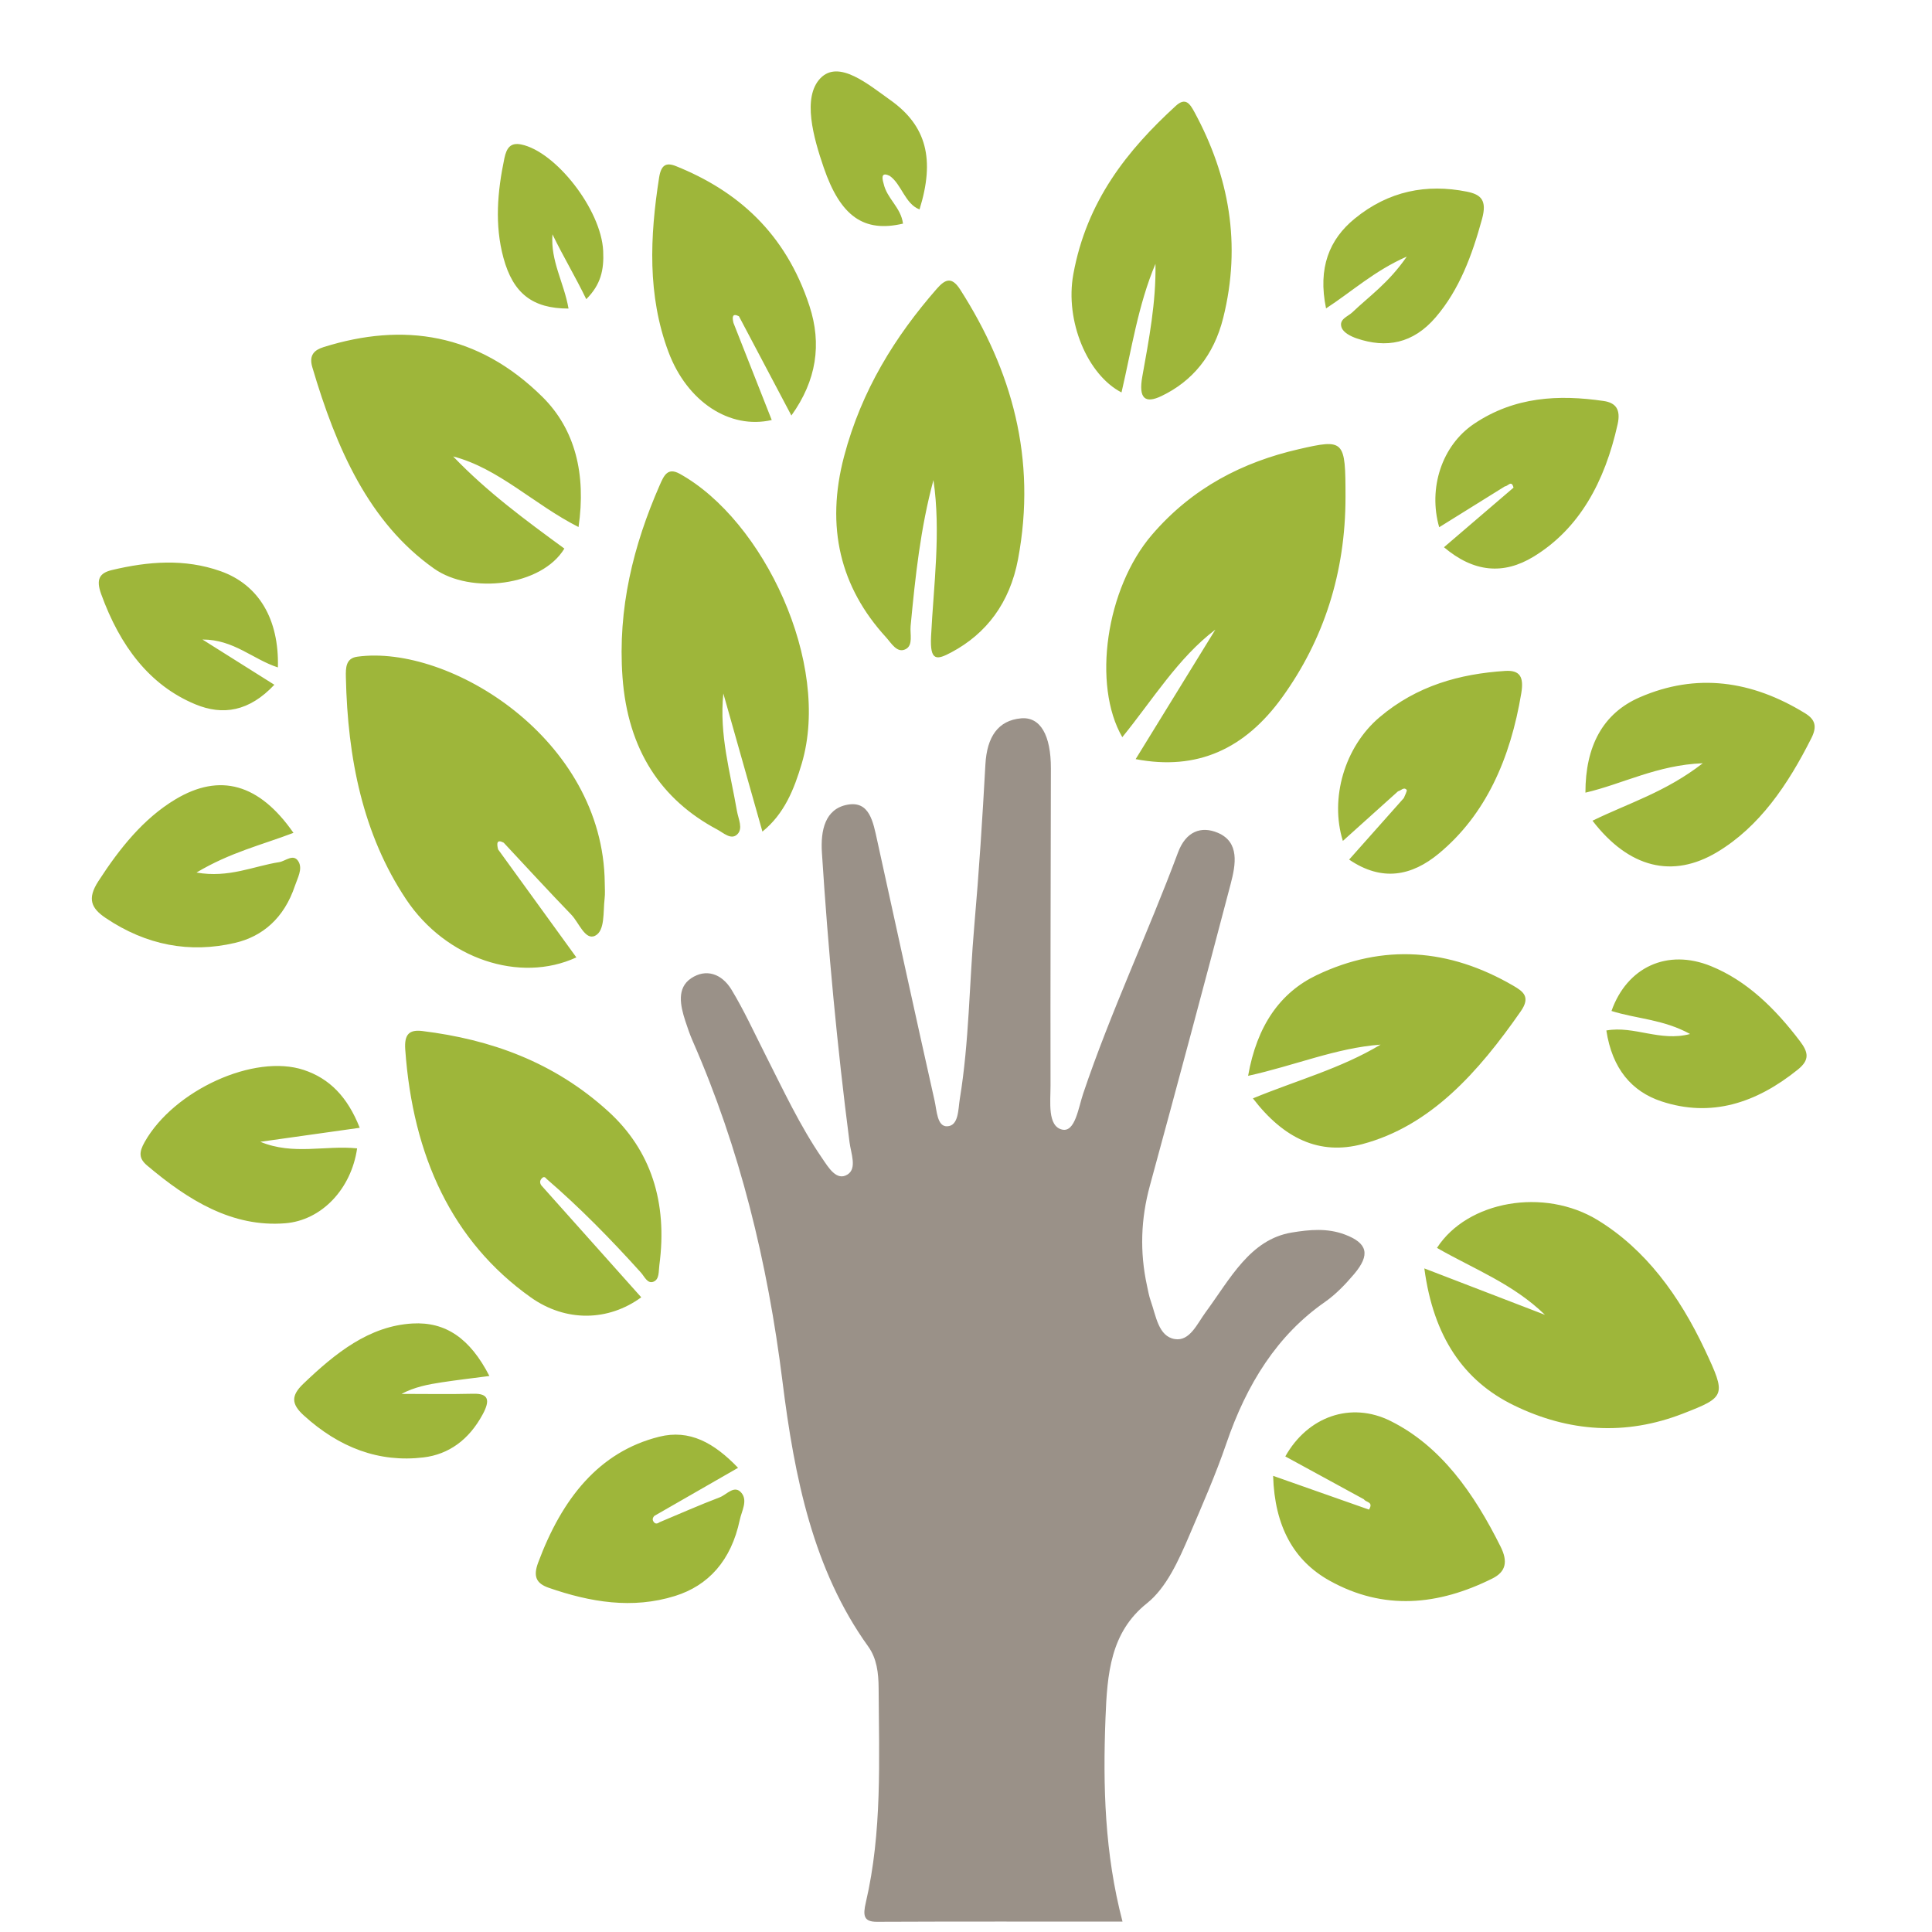
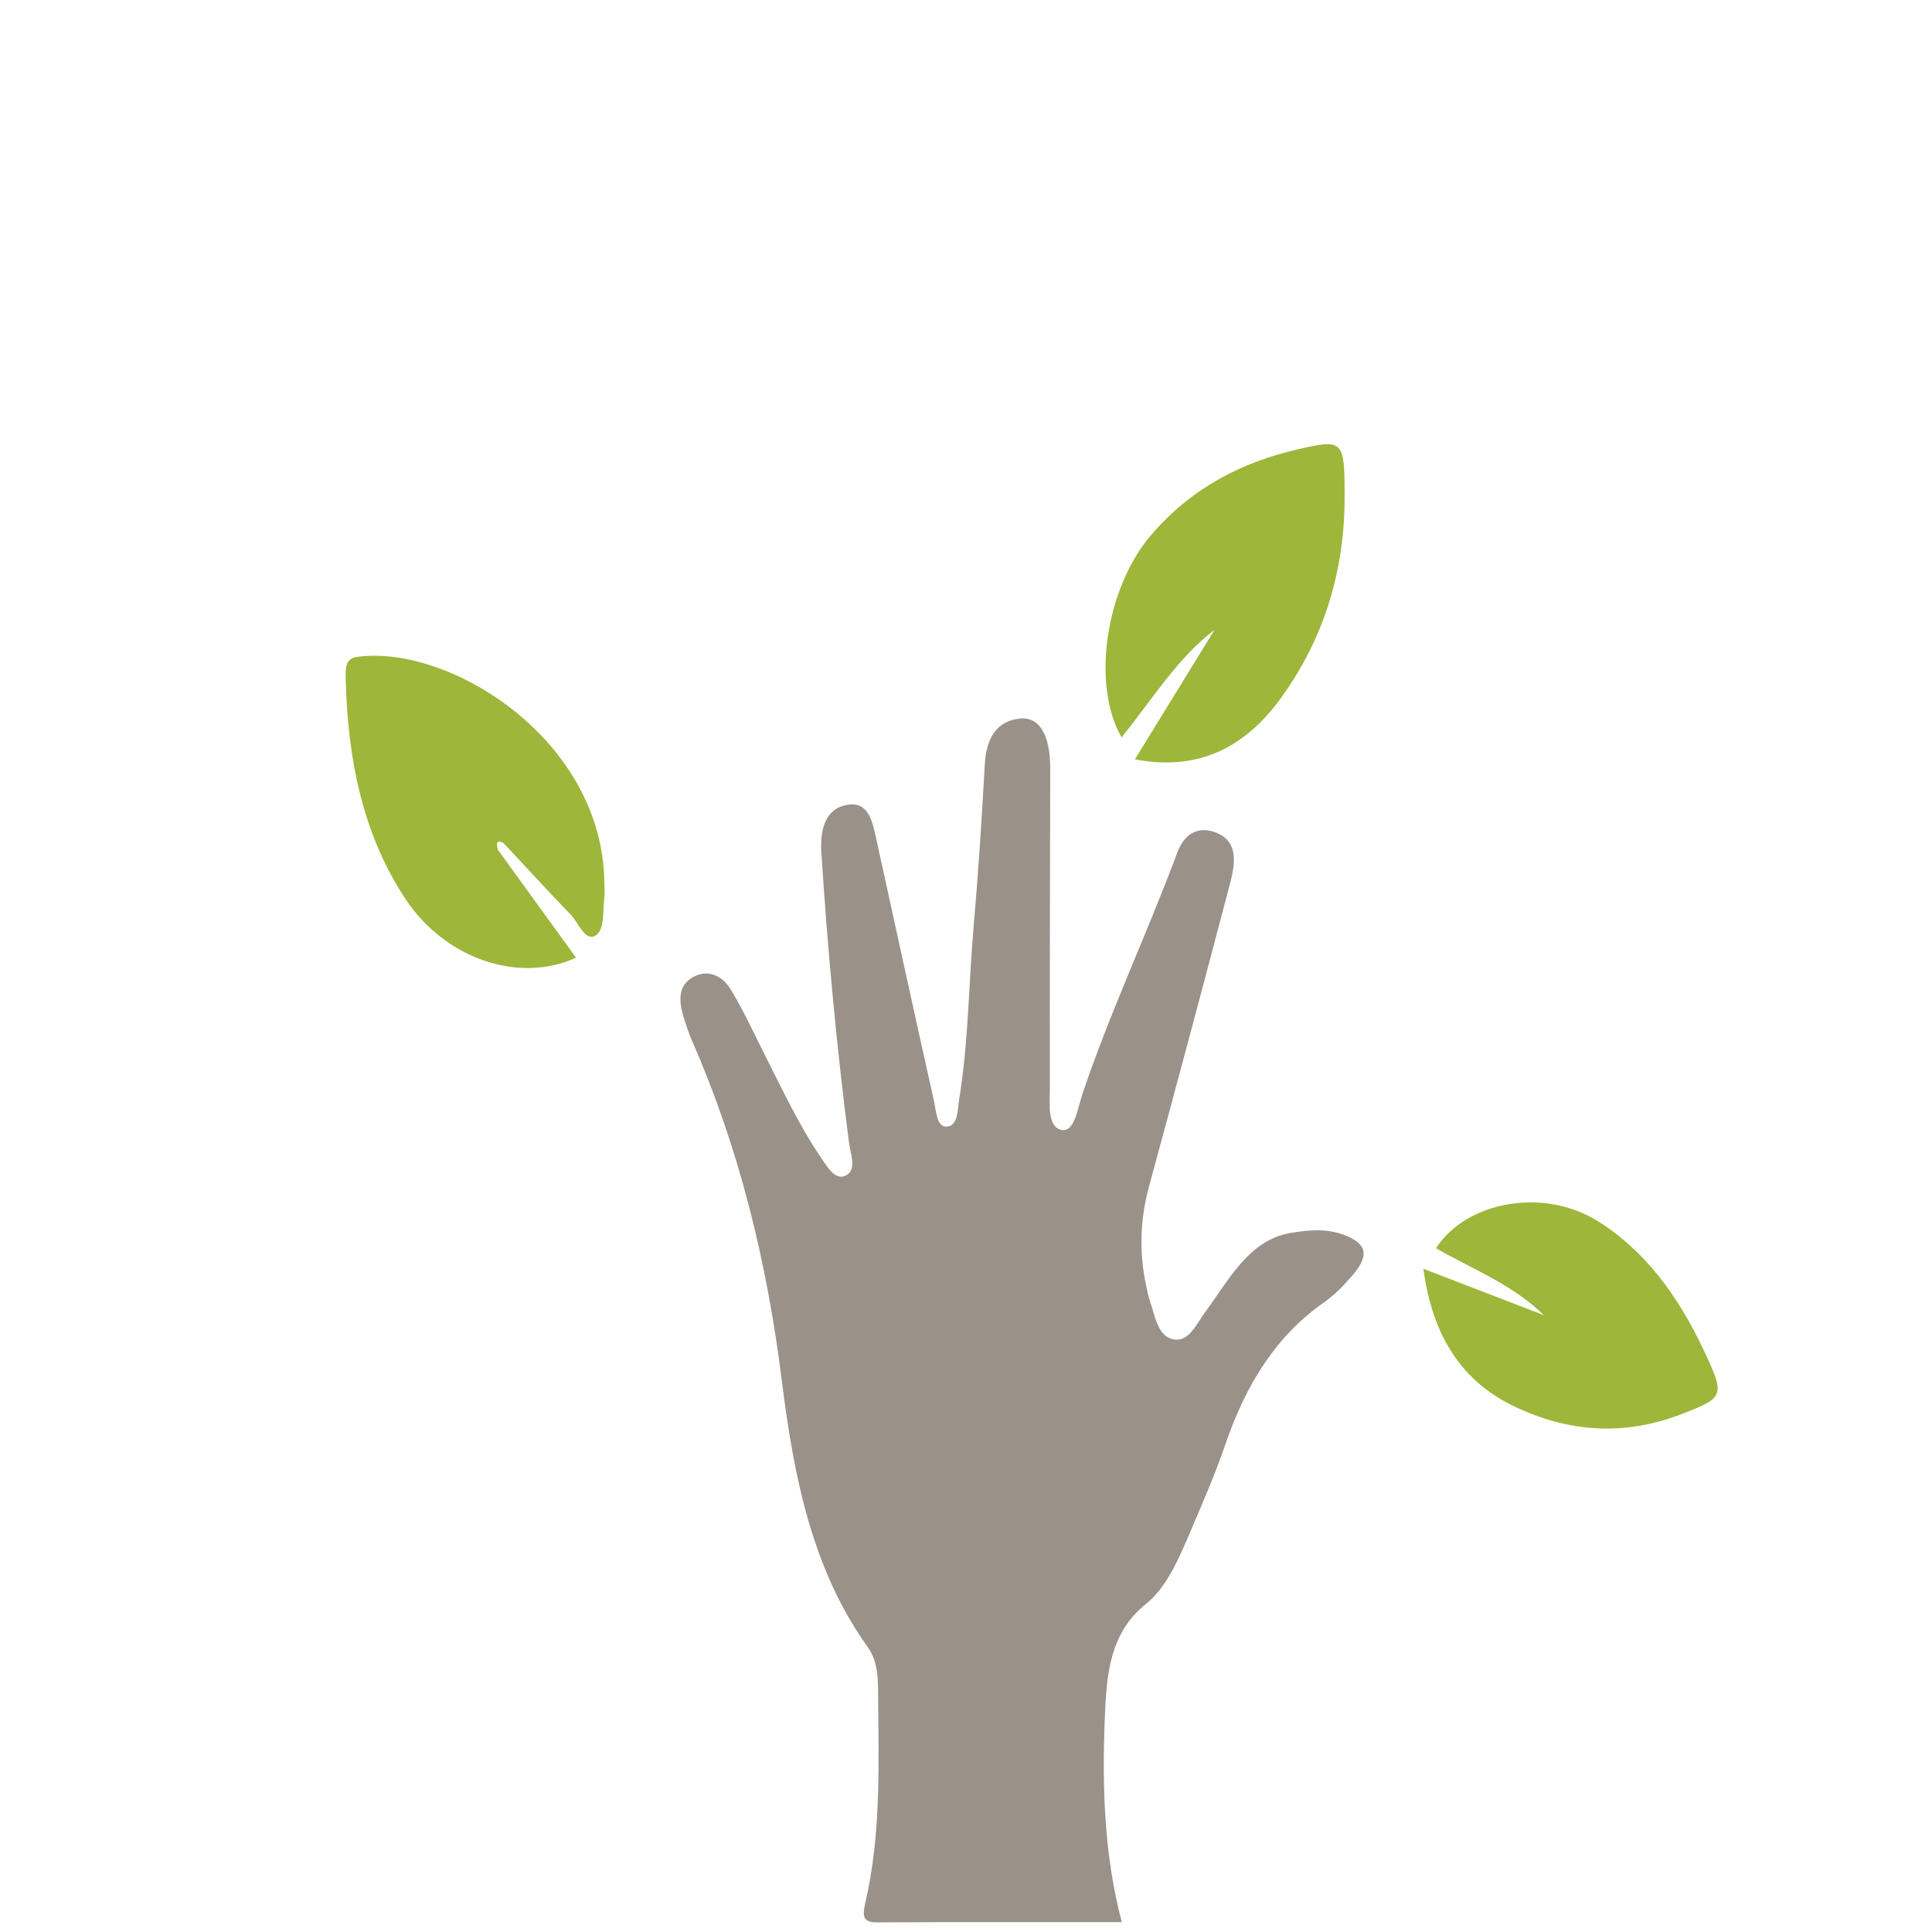
- <svg xmlns="http://www.w3.org/2000/svg" width="180" height="180" preserveAspectRatio="xMidYMid" version="1.1" id="svg3745">
-   <defs id="defs3749" />
-   <g id="g3736" transform="translate(-0.383,-51.74003)">
-     <rect id="canvas_background" height="402" width="582" y="-1" x="-1" style="fill:none" />
+ <svg xmlns="http://www.w3.org/2000/svg" width="180" height="180" preserveAspectRatio="xMidYMid">
+   <g transform="translate(-.383 -51.74)">
+     <path fill="none" d="M-1-1h582v402h-582z" />
  </g>
-   <g id="g3743" transform="matrix(0.6294426,0,0,0.7457763,8.315417,6.223063)">
-     <g id="svg_4">
-       <path id="svg_5" d="m 152.94,231.717 c -12.345,0 -24.347,-0.023 -36.35,0.023 -1.973,0.006 -2.095,-0.781 -1.64,-2.43 2.424,-8.786 1.952,-17.792 1.89,-26.762 -0.013,-1.908 -0.275,-3.712 -1.536,-5.196 -8.145,-9.558 -10.925,-21.108 -12.7,-33.147 -2.187,-14.83 -6.324,-29.109 -13.278,-42.48 -0.423,-0.815 -0.774,-1.675 -1.105,-2.536 -0.749,-1.942 -1.275,-4.1 0.857,-5.315 2.185,-1.243 4.53,-0.608 5.992,1.428 1.841,2.565 3.356,5.364 4.985,8.079 2.65,4.413 5.142,8.932 8.401,12.94 0.944,1.163 2.159,2.944 3.799,2.053 1.404,-0.765 0.492,-2.626 0.278,-4.022 -1.834,-12.002 -3.167,-24.063 -4.087,-36.167 -0.213,-2.79 0.458,-5.485 3.786,-6.001 3.263,-0.507 3.79,2.138 4.4,4.476 2.824,10.846 5.618,21.696 8.498,32.526 0.318,1.193 0.365,3.203 1.825,3.175 1.754,-0.034 1.644,-2.097 1.904,-3.438 1.387,-7.146 1.398,-14.433 2.145,-21.648 0.695,-6.69 1.205,-13.402 1.64,-20.115 0.226,-3.464 1.885,-5.507 5.277,-5.765 2.877,-0.218 4.424,2.133 4.417,6.249 -0.02,13.207 -0.085,26.413 -0.053,39.619 0.005,2.023 -0.484,5.097 1.726,5.511 1.914,0.36 2.395,-2.717 3.1,-4.485 4.115,-10.308 9.565,-19.991 14.04,-30.131 1.164,-2.64 3.428,-3.351 5.907,-2.459 3.239,1.167 2.643,3.964 1.891,6.381 a 3638.687,3638.687 0 0 1 -11.96,37.704 c -1.344,4.153 -1.508,8.27 -0.432,12.465 0.165,0.639 0.295,1.294 0.548,1.898 0.8,1.91 1.143,4.468 3.585,4.797 2.205,0.297 3.288,-1.906 4.557,-3.362 3.615,-4.14 6.556,-9.09 12.75,-9.95 2.641,-0.368 5.25,-0.572 7.841,0.247 3.377,1.072 3.822,2.514 1.365,4.96 -1.3,1.297 -2.732,2.543 -4.304,3.47 -7.032,4.13 -11.567,10.214 -14.588,17.671 -1.583,3.908 -3.549,7.661 -5.45,11.43 -1.616,3.2 -3.434,6.61 -6.304,8.537 -5.403,3.631 -5.886,8.787 -6.139,14.389 -0.384,8.463 -0.127,16.85 2.522,25.38 z" style="fill:#9a9188" />
-       <path id="svg_6" d="m 60.515,97.767 c 3.855,4.489 7.709,8.977 11.585,13.493 -8.38,3.266 -19.314,0.183 -25.187,-7.24 -6.411,-8.108 -8.67,-17.623 -8.928,-27.746 -0.033,-1.214 -0.015,-2.38 1.687,-2.578 13.598,-1.585 36.417,10.243 36.63,28.265 0.006,0.661 0.07,1.33 -0.023,1.979 -0.232,1.649 0.08,3.993 -1.4,4.613 -1.48,0.623 -2.391,-1.638 -3.534,-2.635 -3.375,-2.947 -6.673,-5.983 -10,-8.987 -1.012,-0.45 -1.062,0.051 -0.83,0.836 m 106.164,-27.45 c -5.523,3.53 -9.303,8.8 -13.771,13.432 -4.47,-6.512 -2.424,-18.582 4.383,-25.278 6.029,-5.93 13.509,-9.098 21.692,-10.692 6.814,-1.327 6.959,-1.17 6.963,5.944 0.007,9.506 -3.243,17.871 -9.36,25.032 -5.526,6.468 -12.582,9.213 -21.702,7.737 4.11,-5.638 7.954,-10.906 11.795,-16.175 m 48.795,85.598 c -4.755,-3.895 -10.556,-5.729 -15.99,-8.363 4.503,-5.882 15.86,-7.577 23.816,-3.46 7.044,3.647 12.05,9.391 15.856,16.223 3.17,5.689 3.07,5.863 -3.27,7.94 -8.473,2.778 -16.878,2.319 -25.048,-1.048 -7.377,-3.041 -11.88,-8.532 -13.223,-17.093 l 17.86,5.801 M 124.956,51.631 c -1.922,5.973 -2.69,12.09 -3.38,18.222 -0.112,0.998 0.402,2.39 -0.711,2.89 -1.293,0.582 -2.14,-0.746 -2.945,-1.488 -6.747,-6.226 -8.959,-13.754 -6.193,-22.59 2.585,-8.267 7.563,-14.982 13.718,-20.93 1.281,-1.237 2.236,-1.531 3.478,0.107 7.606,10.036 11.358,21.07 8.55,33.682 -1.22,5.468 -4.704,9.302 -9.85,11.618 -2.162,0.975 -3.207,1.172 -3.022,-1.977 0.384,-6.494 1.48,-12.988 0.355,-19.534 M 99.64,95.543 c -1.977,-5.902 -3.881,-11.578 -5.784,-17.252 -0.627,5.172 1.033,9.863 2.01,14.669 0.203,1.002 0.966,2.223 0.02,2.953 -0.903,0.7 -2.02,-0.217 -2.937,-0.628 -8.25,-3.702 -13.235,-9.9 -14.02,-19.05 -0.731,-8.551 1.606,-16.46 5.511,-23.975 0.636,-1.223 1.178,-2.25 2.975,-1.408 12.395,5.806 22.432,23.665 18.052,36.175 -1.133,3.241 -2.588,6.302 -5.826,8.516 M 66.912,139.74 c 4.88,4.613 9.76,9.224 14.792,13.984 -4.827,2.985 -11.136,3.146 -16.383,-0.01 -11.585,-6.963 -17.426,-17.59 -18.549,-30.94 -0.161,-1.92 0.599,-2.516 2.552,-2.313 10.024,1.044 19.427,3.833 27.507,10.043 6.282,4.827 8.8,11.326 7.552,19.212 -0.121,0.765 0.024,1.752 -0.858,2.055 -0.897,0.31 -1.333,-0.635 -1.875,-1.141 -4.434,-4.153 -9.027,-8.113 -13.942,-11.685 -0.204,-0.245 -0.432,-0.307 -0.649,-0.141 -0.34,0.258 -0.442,0.57 -0.147,0.935 m 5.511,-82.243 c -6.53,-2.78 -11.828,-7.349 -18.56,-8.818 5.073,4.472 10.768,7.989 16.463,11.51 -3.366,4.69 -13.837,5.75 -19.294,2.497 C 41.39,56.938 36.563,47.668 33.014,37.522 c -0.526,-1.506 0.308,-2.143 1.664,-2.502 11.802,-3.127 22.854,-1.75 32.395,6.214 4.853,4.051 6.49,9.663 5.35,16.262 m 99.817,71.376 c 6.559,-2.276 13,-3.728 18.9,-6.714 -6.57,0.407 -12.777,2.634 -19.611,3.897 1.305,-6.265 4.741,-10.397 10.151,-12.578 9.835,-3.963 19.603,-3.351 29.119,1.33 1.439,0.709 2.576,1.382 1.093,3.18 -6.321,7.664 -13.384,14.34 -23.455,16.6 -6.322,1.42 -11.625,-0.674 -16.197,-5.715 M 157.818,24.616 c -2.554,5.098 -3.535,10.656 -5.027,16.066 -5.041,-2.196 -8.391,-8.92 -7.134,-14.76 1.98,-9.18 8.024,-15.52 15.169,-21.04 1.442,-1.114 2.087,-0.277 2.78,0.808 5.096,7.949 6.959,16.457 4.241,25.669 -1.395,4.726 -4.585,7.93 -9.133,9.77 -2.45,0.991 -3.427,0.305 -2.843,-2.443 0.981,-4.625 2.043,-9.249 1.947,-14.07 m -62.465,7.379 c 1.882,4.034 3.767,8.068 5.664,12.132 -6.197,1.21 -12.53,-2.275 -15.29,-8.517 -3.125,-7.06 -2.747,-14.39 -1.38,-21.768 0.296,-1.588 1.04,-1.928 2.497,-1.432 9.036,3.067 16.215,8.311 19.762,17.475 1.84,4.753 1.048,9.3 -2.679,13.68 L 96.165,31.166 c -0.979,-0.418 -1.024,0.08 -0.812,0.829 m 127.151,62.189 c 5.418,-2.23 10.795,-3.564 16.327,-7.178 -6.725,0.214 -11.903,2.601 -17.373,3.674 -0.008,-5.785 2.565,-9.902 8.03,-11.909 8.398,-3.086 16.59,-2.106 24.487,1.992 1.517,0.785 1.786,1.664 0.93,3.101 -3.501,5.875 -7.704,11.081 -13.938,14.237 -6.613,3.347 -13.076,1.994 -18.463,-3.917 m -138.1,87.642 c 2.972,-1.05 5.928,-2.153 8.928,-3.118 1.04,-0.336 2.174,-1.62 3.22,-0.535 0.936,0.971 0.007,2.268 -0.267,3.365 -1.268,5.085 -4.653,8.203 -9.589,9.5 -6.296,1.658 -12.518,0.78 -18.679,-1.023 -1.828,-0.536 -2.346,-1.39 -1.578,-3.133 3.537,-8.026 9.004,-13.853 17.912,-15.738 4.509,-0.954 8.137,0.76 11.683,3.882 l -12.398,6.009 c -0.227,0.2 -0.304,0.432 -0.156,0.658 0.247,0.378 0.579,0.345 0.924,0.133 M 25.321,134.295 c 4.874,1.71 9.62,0.41 14.328,0.823 -0.867,5.07 -5.246,8.996 -10.646,9.358 -7.827,0.526 -14.323,-2.855 -20.45,-7.226 -1.226,-0.877 -1.205,-1.65 -0.348,-2.932 4.317,-6.453 16.207,-11.061 23.56,-8.993 3.748,1.054 6.44,3.305 8.269,7.222 l -14.713,1.748 M 193.72,90.51 c -2.714,2.062 -5.43,4.122 -8.166,6.2 -1.957,-5.31 0.25,-11.758 5.444,-15.461 5.533,-3.95 11.885,-5.408 18.58,-5.777 2.226,-0.122 2.778,0.786 2.387,2.777 -1.612,8.183 -5.26,15.182 -12.208,20.04 -4.01,2.802 -8.398,3.55 -13.275,0.753 2.82,-2.676 5.46,-5.184 8.097,-7.689 0.171,-0.34 0.512,-0.921 0.426,-1.009 -0.424,-0.438 -0.845,0.096 -1.286,0.166 M 30.226,95.702 c -4.726,1.522 -9.355,2.437 -14.353,4.958 4.79,0.712 8.458,-0.806 12.233,-1.297 0.95,-0.123 2.149,-1.149 2.886,-0.045 0.61,0.914 -0.164,2.031 -0.548,3.001 -1.606,4.05 -4.806,6.33 -8.874,7.13 -6.695,1.317 -13.108,0.305 -19.119,-3.1 -2.151,-1.22 -2.796,-2.397 -1.111,-4.596 3.172,-4.143 6.71,-7.85 11.4,-10.23 6.585,-3.338 12.412,-1.977 17.486,4.18 M 209.544,52.412 c -3.242,1.705 -6.485,3.408 -9.73,5.11 -1.655,-4.86 0.38,-10.208 5.152,-12.916 5.999,-3.405 12.526,-3.676 19.191,-2.856 1.807,0.222 2.552,1.07 2.065,2.914 -1.9,7.204 -5.67,13.047 -12.431,16.529 -4.46,2.295 -8.865,1.976 -13.27,-1.173 l 10.294,-7.444 c -0.3,-1.011 -0.841,-0.15 -1.27,-0.164 m -20.874,126.547 c -3.879,-1.785 -7.757,-3.57 -11.635,-5.357 3.314,-4.984 9.699,-6.904 15.592,-4.42 7.408,3.12 12.297,8.958 16.276,15.696 1.078,1.828 0.826,3.118 -1.224,3.978 -8.006,3.365 -16.08,4.036 -24.101,0.264 -5.29,-2.487 -8.126,-6.784 -8.347,-13.09 l 14.19,4.217 c 0.721,-0.996 -0.458,-0.883 -0.751,-1.288 M 27.922,75.034 c -3.677,-0.997 -6.543,-3.5 -11.161,-3.483 l 10.637,5.65 C 23.676,80.543 19.78,81.074 15.685,79.637 8.928,77.263 4.552,72.37 1.766,65.877 c -0.797,-1.86 -0.253,-2.637 1.6,-3.01 5.372,-1.08 10.742,-1.444 16.063,0.142 5.64,1.681 8.686,5.975 8.493,12.025 m 31.306,88.521 c -2.69,0.297 -4.863,0.51 -7.03,0.788 -2.028,0.258 -4.046,0.584 -5.979,1.448 3.542,0 7.083,0.055 10.624,-0.019 2.26,-0.044 2.522,0.797 1.407,2.552 -2.054,3.23 -5.073,5.028 -8.777,5.402 -6.583,0.668 -12.473,-1.216 -17.729,-5.253 -1.838,-1.41 -1.896,-2.458 -0.07,-3.937 4.778,-3.859 9.761,-7.23 16.165,-7.54 4.905,-0.236 8.528,1.852 11.389,6.56 M 195.016,23.71 c -4.783,1.772 -8.1,4.358 -11.95,6.474 -1.242,-5.068 0.487,-8.632 4.243,-11.218 5.015,-3.458 10.628,-4.374 16.611,-3.366 2.085,0.353 2.994,1.077 2.237,3.408 -1.482,4.572 -3.372,8.85 -6.862,12.284 -3.365,3.314 -7.334,3.89 -11.687,2.64 -0.84,-0.243 -1.98,-0.71 -2.248,-1.372 -0.42,-1.04 0.936,-1.352 1.596,-1.884 2.509,-2.025 5.357,-3.658 8.06,-6.966 m 29.539,96.68 c 4.127,-0.623 7.932,1.442 12.394,0.44 -3.982,-1.85 -7.936,-1.886 -11.633,-2.877 2.297,-5.484 8.257,-7.82 14.721,-5.603 5.282,1.812 9.464,5.25 13.164,9.363 1.28,1.422 1.461,2.36 -0.3,3.56 -6.193,4.217 -12.873,6.021 -20.21,3.967 -4.348,-1.22 -7.27,-4.045 -8.136,-8.85 M 117.574,14.582 c 0.5,1.913 2.562,2.961 2.874,5.01 -5.792,1.15 -9.258,-0.9 -11.74,-7.018 -1.509,-3.718 -3.204,-8.756 -0.486,-11.143 2.724,-2.388 7.136,0.804 10.355,2.729 5.377,3.22 6.615,7.427 4.316,13.658 -2.159,-0.696 -2.65,-3.147 -4.405,-4.187 -1.12,-0.465 -1.237,0.032 -0.914,0.951 M 70.94,30.203 c -5.347,0.005 -8.206,-1.914 -9.627,-6.318 -1.335,-4.148 -0.893,-8.31 0.133,-12.454 0.33,-1.325 0.93,-1.995 2.494,-1.726 5.085,0.877 11.833,8.113 12.13,13.297 0.136,2.406 -0.358,4.213 -2.503,6.03 -1.672,-2.906 -3.388,-5.29 -5.003,-8.1 -0.304,3.355 1.695,5.985 2.377,9.271" style="fill:#9eb63a" />
+   <g transform="matrix(.629 0 0 .746 8.315 6.223)">
+     <g>
+       <path d="M152.94 231.717c-12.345 0-24.347-.023-36.35.023-1.973.006-2.095-.781-1.64-2.43 2.424-8.786 1.952-17.792 1.89-26.762-.013-1.908-.275-3.712-1.536-5.196-8.145-9.558-10.925-21.108-12.7-33.147-2.187-14.83-6.324-29.109-13.278-42.48-.423-.815-.774-1.675-1.105-2.536-.749-1.942-1.275-4.1.857-5.315 2.185-1.243 4.53-.608 5.992 1.428 1.841 2.565 3.356 5.364 4.985 8.079 2.65 4.413 5.142 8.932 8.401 12.94.944 1.163 2.159 2.944 3.799 2.053 1.404-.765.492-2.626.278-4.022-1.834-12.002-3.167-24.063-4.087-36.167-.213-2.79.458-5.485 3.786-6.001 3.263-.507 3.79 2.138 4.4 4.476 2.824 10.846 5.618 21.696 8.498 32.526.318 1.193.365 3.203 1.825 3.175 1.754-.034 1.644-2.097 1.904-3.438 1.387-7.146 1.398-14.433 2.145-21.648.695-6.69 1.205-13.402 1.64-20.115.226-3.464 1.885-5.507 5.277-5.765 2.877-.218 4.424 2.133 4.417 6.249-.02 13.207-.085 26.413-.053 39.619.005 2.023-.484 5.097 1.726 5.511 1.914.36 2.395-2.717 3.1-4.485 4.115-10.308 9.565-19.991 14.04-30.131 1.164-2.64 3.428-3.351 5.907-2.459 3.239 1.167 2.643 3.964 1.891 6.381a3638.687 3638.687 0 0 1-11.96 37.704c-1.344 4.153-1.508 8.27-.432 12.465.165.639.295 1.294.548 1.898.8 1.91 1.143 4.468 3.585 4.797 2.205.297 3.288-1.906 4.557-3.362 3.615-4.14 6.556-9.09 12.75-9.95 2.641-.368 5.25-.572 7.841.247 3.377 1.072 3.822 2.514 1.365 4.96-1.3 1.297-2.732 2.543-4.304 3.47-7.032 4.13-11.567 10.214-14.588 17.671-1.583 3.908-3.549 7.661-5.45 11.43-1.616 3.2-3.434 6.61-6.304 8.537-5.403 3.631-5.886 8.787-6.139 14.389-.384 8.463-.127 16.85 2.522 25.38z" fill="#9a9188" />
+       <path d="M60.515 97.767c3.855 4.489 7.709 8.977 11.585 13.493-8.38 3.266-19.314.183-25.187-7.24-6.411-8.108-8.67-17.623-8.928-27.746-.033-1.214-.015-2.38 1.687-2.578 13.598-1.585 36.417 10.243 36.63 28.265.006.661.07 1.33-.023 1.979-.232 1.649.08 3.993-1.4 4.613-1.48.623-2.391-1.638-3.534-2.635-3.375-2.947-6.673-5.983-10-8.987-1.012-.45-1.062.051-.83.836m106.164-27.45c-5.523 3.53-9.303 8.8-13.771 13.432-4.47-6.512-2.424-18.582 4.383-25.278 6.029-5.93 13.509-9.098 21.692-10.692 6.814-1.327 6.959-1.17 6.963 5.944.007 9.506-3.243 17.871-9.36 25.032-5.526 6.468-12.582 9.213-21.702 7.737l11.795-16.175m48.795 85.598c-4.755-3.895-10.556-5.729-15.99-8.363 4.503-5.882 15.86-7.577 23.816-3.46 7.044 3.647 12.05 9.391 15.856 16.223 3.17 5.689 3.07 5.863-3.27 7.94-8.473 2.778-16.878 2.319-25.048-1.048-7.377-3.041-11.88-8.532-13.223-17.093l17.86 5.801m124.956 51.631c-1.922 5.973-2.69 12.09-3.38 18.222-.112.998.402 2.39-.711 2.89-1.293.582-2.14-.746-2.945-1.488-6.747-6.226-8.959-13.754-6.193-22.59 2.585-8.267 7.563-14.982 13.718-20.93 1.281-1.237 2.236-1.531 3.478.107 7.606 10.036 11.358 21.07 8.55 33.682-1.22 5.468-4.704 9.302-9.85 11.618-2.162.975-3.207 1.172-3.022-1.977.384-6.494 1.48-12.988.355-19.534m99.64 95.543c-1.977-5.902-3.881-11.578-5.784-17.252-.627 5.172 1.033 9.863 2.01 14.669.203 1.002.966 2.223.02 2.953-.903.7-2.02-.217-2.937-.628-8.25-3.702-13.235-9.9-14.02-19.05-.731-8.551 1.606-16.46 5.511-23.975.636-1.223 1.178-2.25 2.975-1.408 12.395 5.806 22.432 23.665 18.052 36.175-1.133 3.241-2.588 6.302-5.826 8.516m66.912 139.74c4.88 4.613 9.76 9.224 14.792 13.984-4.827 2.985-11.136 3.146-16.383-.01-11.585-6.963-17.426-17.59-18.549-30.94-.161-1.92.599-2.516 2.552-2.313 10.024 1.044 19.427 3.833 27.507 10.043 6.282 4.827 8.8 11.326 7.552 19.212-.121.765.024 1.752-.858 2.055-.897.31-1.333-.635-1.875-1.141-4.434-4.153-9.027-8.113-13.942-11.685-.204-.245-.432-.307-.649-.141-.34.258-.442.57-.147.935m5.511-82.243c-6.53-2.78-11.828-7.349-18.56-8.818 5.073 4.472 10.768 7.989 16.463 11.51-3.366 4.69-13.837 5.75-19.294 2.497-158.206-21.922-163.033-31.192-166.582-41.338-.526-1.506.308-2.143 1.664-2.502 11.802-3.127 22.854-1.75 32.395 6.214 4.853 4.051 6.49 9.663 5.35 16.262m99.817 71.376c6.559-2.276 13-3.728 18.9-6.714-6.57.407-12.777 2.634-19.611 3.897 1.305-6.265 4.741-10.397 10.151-12.578 9.835-3.963 19.603-3.351 29.119 1.33 1.439.709 2.576 1.382 1.093 3.18-6.321 7.664-13.384 14.34-23.455 16.6-6.322 1.42-11.625-.674-16.197-5.715m157.818 24.616c-2.554 5.098-3.535 10.656-5.027 16.066-5.041-2.196-8.391-8.92-7.134-14.76 1.98-9.18 8.024-15.52 15.169-21.04 1.442-1.114 2.087-.277 2.78.808 5.096 7.949 6.959 16.457 4.241 25.669-1.395 4.726-4.585 7.93-9.133 9.77-2.45.991-3.427.305-2.843-2.443.981-4.625 2.043-9.249 1.947-14.07m-62.465 7.379c1.882 4.034 3.767 8.068 5.664 12.132-6.197 1.21-12.53-2.275-15.29-8.517-3.125-7.06-2.747-14.39-1.38-21.768.296-1.588 1.04-1.928 2.497-1.432 9.036 3.067 16.215 8.311 19.762 17.475 1.84 4.753 1.048 9.3-2.679 13.68l-22.184-116.655c-.979-.418-1.024.08-.812.829m127.151 62.189c5.418-2.23 10.795-3.564 16.327-7.178-6.725.214-11.903 2.601-17.373 3.674-.008-5.785 2.565-9.902 8.03-11.909 8.398-3.086 16.59-2.106 24.487 1.992 1.517.785 1.786 1.664.93 3.101-3.501 5.875-7.704 11.081-13.938 14.237-6.613 3.347-13.076 1.994-18.463-3.917m-138.1 87.642c2.972-1.05 5.928-2.153 8.928-3.118 1.04-.336 2.174-1.62 3.22-.535.936.971.007 2.268-.267 3.365-1.268 5.085-4.653 8.203-9.589 9.5-6.296 1.658-12.518.78-18.679-1.023-1.828-.536-2.346-1.39-1.578-3.133 3.537-8.026 9.004-13.853 17.912-15.738 4.509-.954 8.137.76 11.683 3.882l-12.398 6.009c-.227.2-.304.432-.156.658.247.378.579.345.924.133m25.321 134.295c4.874 1.71 9.62.41 14.328.823-.867 5.07-5.246 8.996-10.646 9.358-7.827.526-14.323-2.855-20.45-7.226-1.226-.877-1.205-1.65-.348-2.932 4.317-6.453 16.207-11.061 23.56-8.993 3.748 1.054 6.44 3.305 8.269 7.222l-14.713 1.748m193.72 90.51l-8.166 6.2c-1.957-5.31.25-11.758 5.444-15.461 5.533-3.95 11.885-5.408 18.58-5.777 2.226-.122 2.778.786 2.387 2.777-1.612 8.183-5.26 15.182-12.208 20.04-4.01 2.802-8.398 3.55-13.275.753 2.82-2.676 5.46-5.184 8.097-7.689.171-.34.512-.921.426-1.009-.424-.438-.845.096-1.286.166m30.226 95.702c-4.726 1.522-9.355 2.437-14.353 4.958 4.79.712 8.458-.806 12.233-1.297.95-.123 2.149-1.149 2.886-.045.61.914-.164 2.031-.548 3.001-1.606 4.05-4.806 6.33-8.874 7.13-6.695 1.317-13.108.305-19.119-3.1-2.151-1.22-2.796-2.397-1.111-4.596 3.172-4.143 6.71-7.85 11.4-10.23 6.585-3.338 12.412-1.977 17.486 4.18m209.544 52.412c-3.242 1.705-6.485 3.408-9.73 5.11-1.655-4.86.38-10.208 5.152-12.916 5.999-3.405 12.526-3.676 19.191-2.856 1.807.222 2.552 1.07 2.065 2.914-1.9 7.204-5.67 13.047-12.431 16.529-4.46 2.295-8.865 1.976-13.27-1.173l10.294-7.444c-.3-1.011-.841-.15-1.27-.164m-20.874 126.547c-3.879-1.785-7.757-3.57-11.635-5.357 3.314-4.984 9.699-6.904 15.592-4.42 7.408 3.12 12.297 8.958 16.276 15.696 1.078 1.828.826 3.118-1.224 3.978-8.006 3.365-16.08 4.036-24.101.264-5.29-2.487-8.126-6.784-8.347-13.09l14.19 4.217c.721-.996-.458-.883-.751-1.288m27.922 75.034c-3.677-.997-6.543-3.5-11.161-3.483l10.637 5.65c-39.33-229.998-43.226-229.467-47.321-230.904-6.757-2.374-11.133-7.267-13.919-13.76-.797-1.86-.253-2.637 1.6-3.01 5.372-1.08 10.742-1.444 16.063.142 5.64 1.681 8.686 5.975 8.493 12.025m31.306 88.521c-2.69.297-4.863.51-7.03.788-2.028.258-4.046.584-5.979 1.448 3.542 0 7.083.055 10.624-.019 2.26-.044 2.522.797 1.407 2.552-2.054 3.23-5.073 5.028-8.777 5.402-6.583.668-12.473-1.216-17.729-5.253-1.838-1.41-1.896-2.458-.07-3.937 4.778-3.859 9.761-7.23 16.165-7.54 4.905-.236 8.528 1.852 11.389 6.56m195.016 23.71c-4.783 1.772-8.1 4.358-11.95 6.474-1.242-5.068.487-8.632 4.243-11.218 5.015-3.458 10.628-4.374 16.611-3.366 2.085.353 2.994 1.077 2.237 3.408-1.482 4.572-3.372 8.85-6.862 12.284-3.365 3.314-7.334 3.89-11.687 2.64-.84-.243-1.98-.71-2.248-1.372-.42-1.04.936-1.352 1.596-1.884 2.509-2.025 5.357-3.658 8.06-6.966m29.539 96.68c4.127-.623 7.932 1.442 12.394.44-3.982-1.85-7.936-1.886-11.633-2.877 2.297-5.484 8.257-7.82 14.721-5.603 5.282 1.812 9.464 5.25 13.164 9.363 1.28 1.422 1.461 2.36-.3 3.56-6.193 4.217-12.873 6.021-20.21 3.967-4.348-1.22-7.27-4.045-8.136-8.85m117.574 14.582c.5 1.913 2.562 2.961 2.874 5.01-5.792 1.15-9.258-.9-11.74-7.018-1.509-3.718-3.204-8.756-.486-11.143 2.724-2.388 7.136.804 10.355 2.729 5.377 3.22 6.615 7.427 4.316 13.658-2.159-.696-2.65-3.147-4.405-4.187-1.12-.465-1.237.032-.914.951m70.94 30.203c-5.347.005-8.206-1.914-9.627-6.318-1.335-4.148-.893-8.31.133-12.454.33-1.325.93-1.995 2.494-1.726 5.085.877 11.833 8.113 12.13 13.297.136 2.406-.358 4.213-2.503 6.03-1.672-2.906-3.388-5.29-5.003-8.1-.304 3.355 1.695 5.985 2.377 9.271" fill="#9eb63a" />
    </g>
  </g>
</svg>
